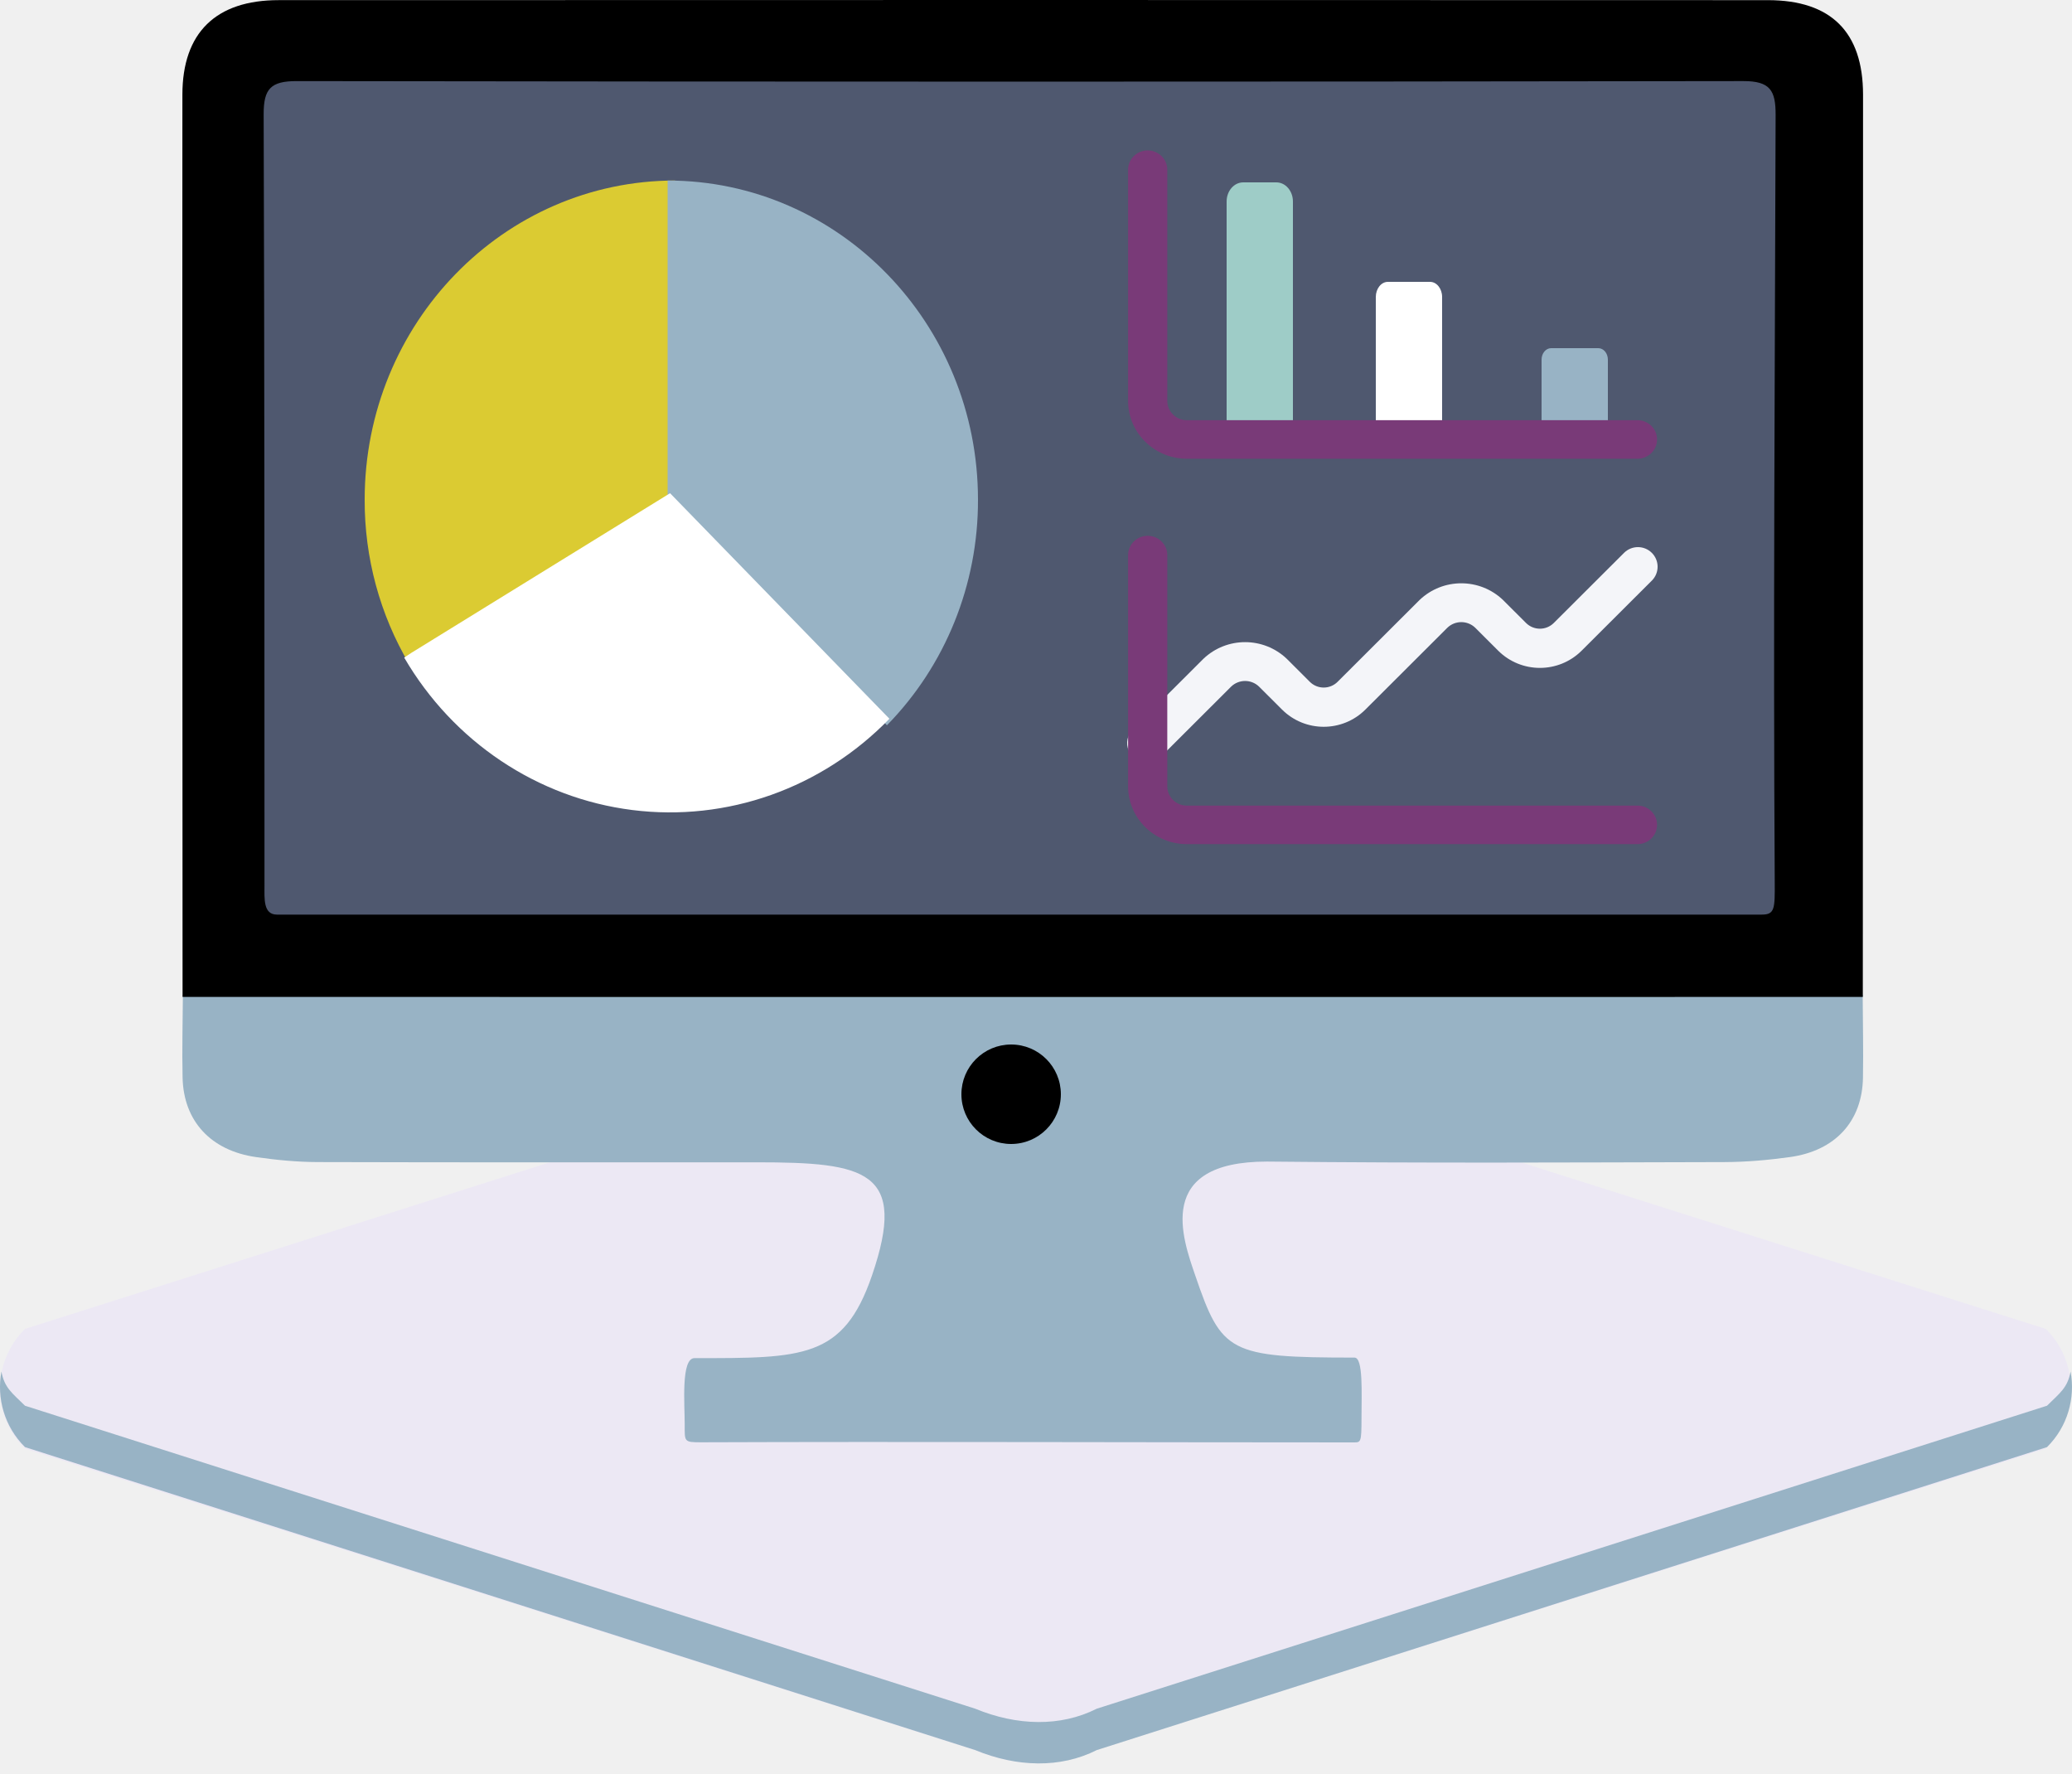
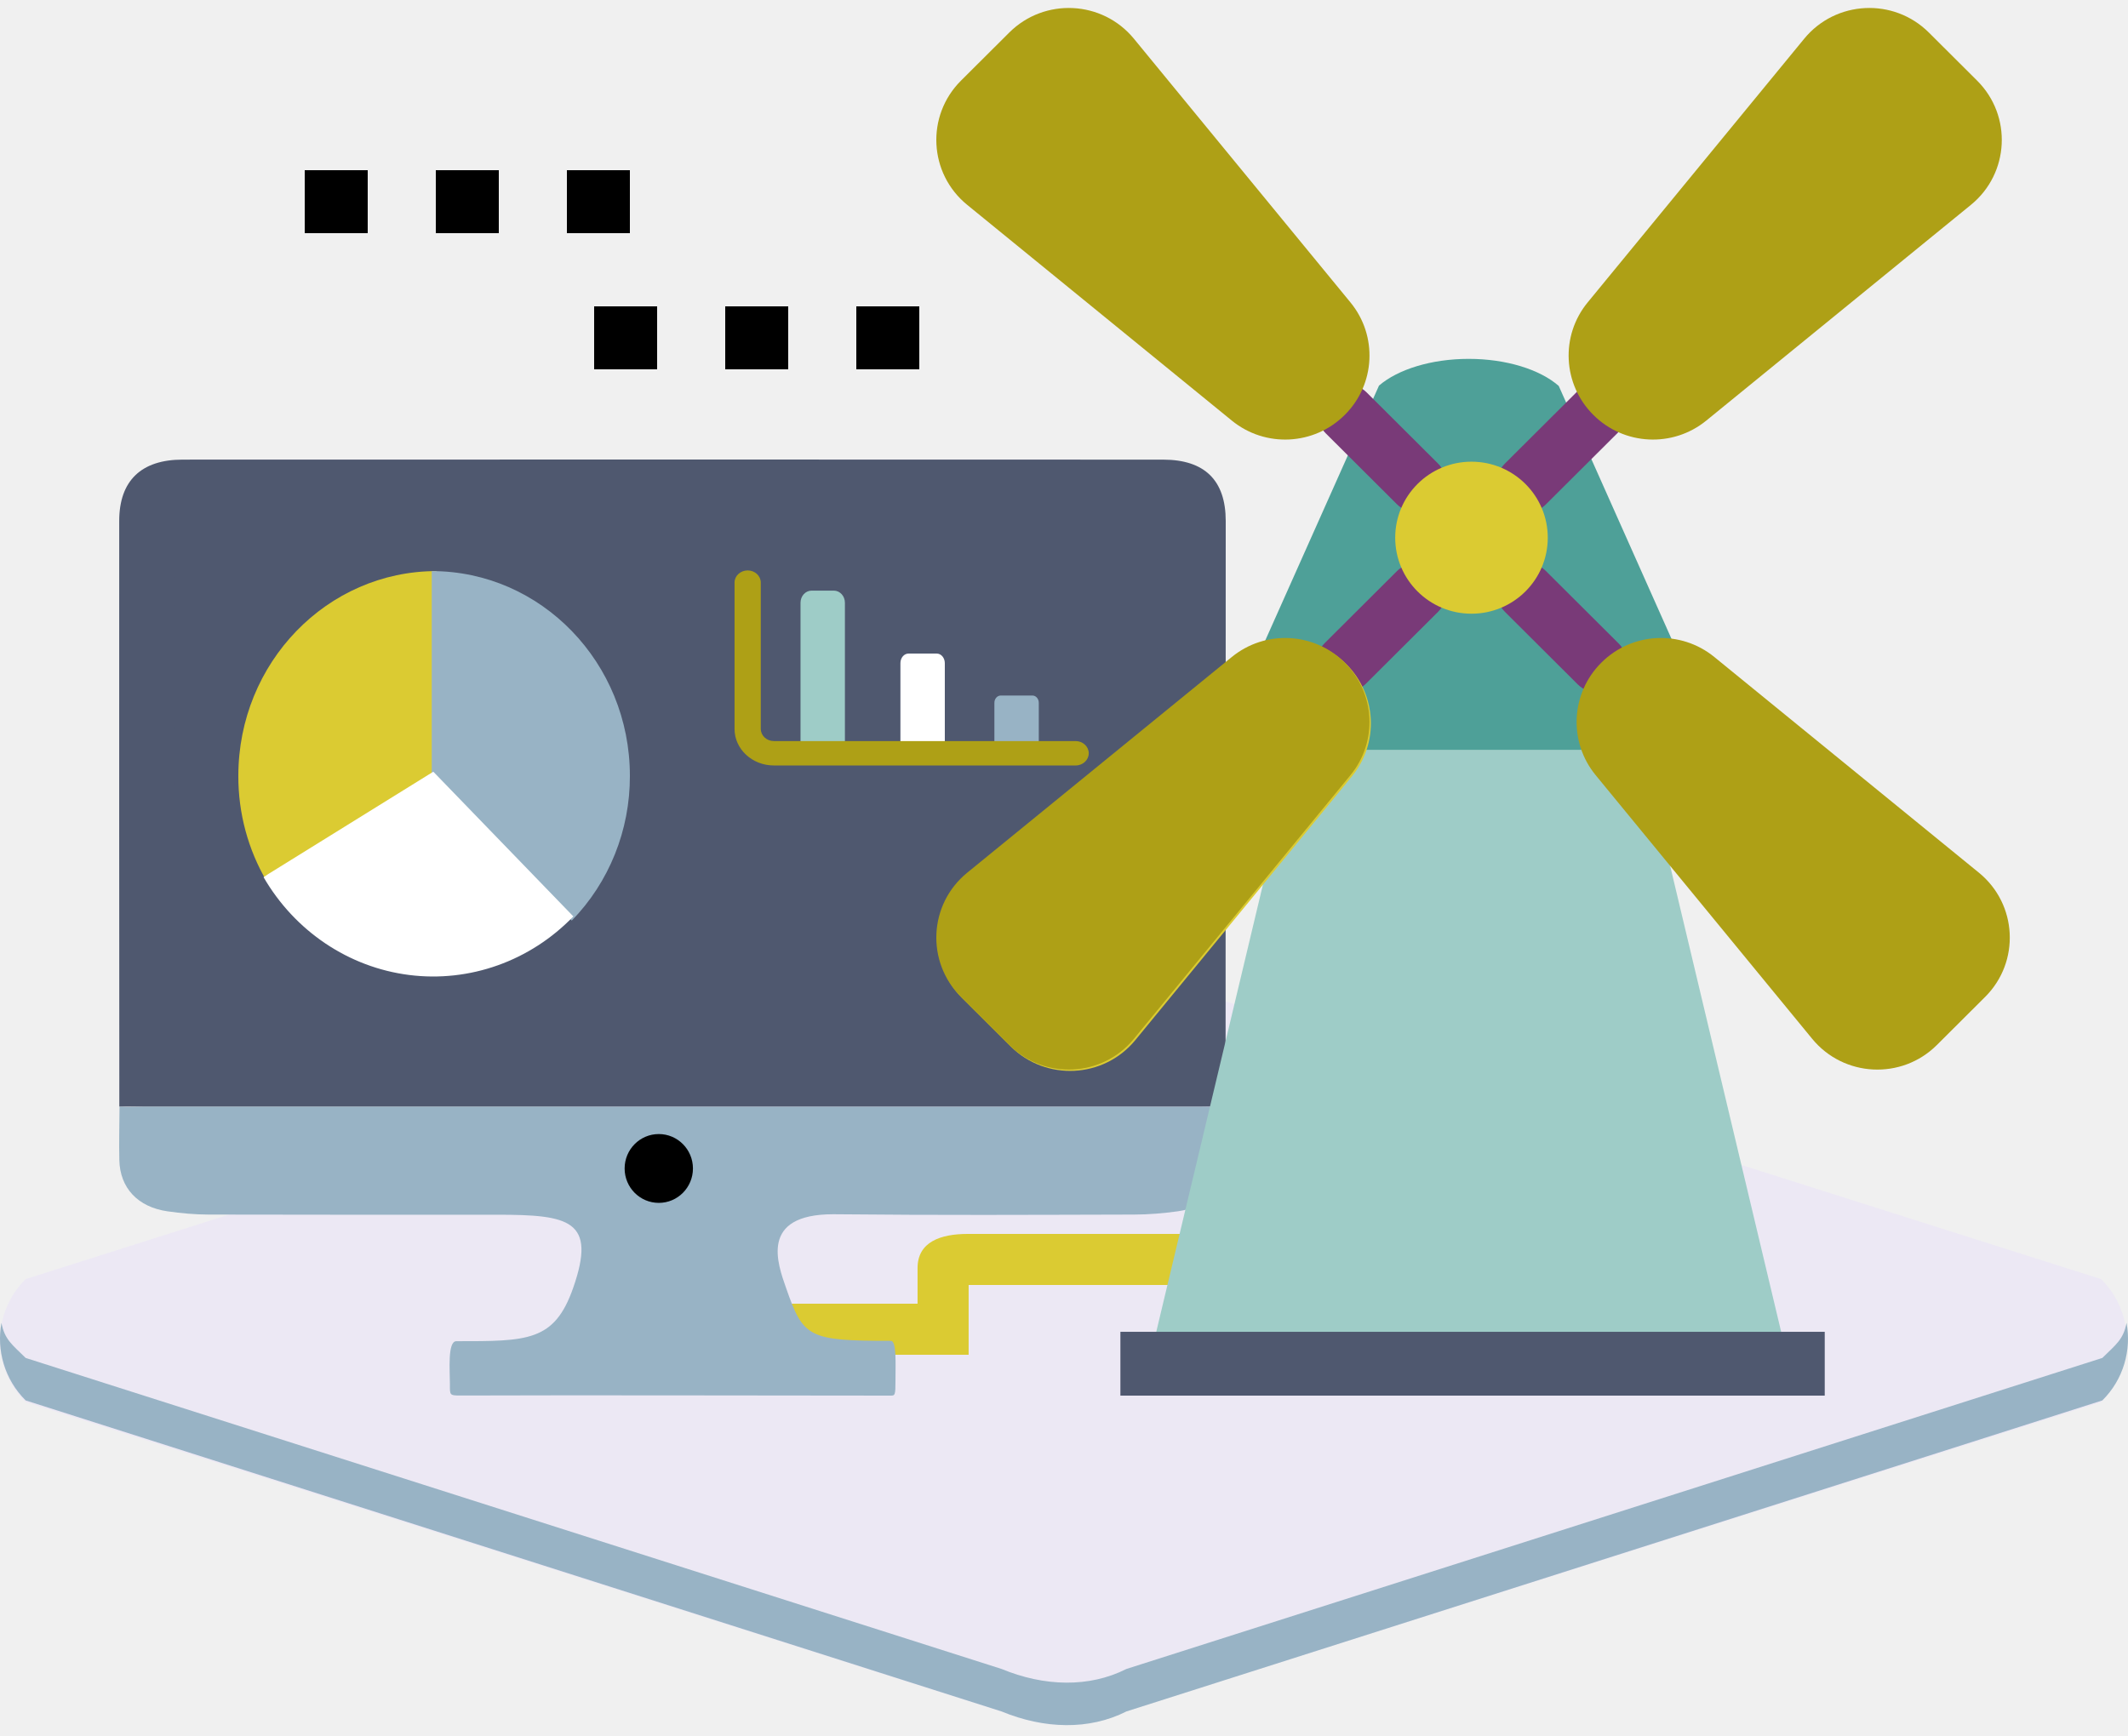
- <svg xmlns="http://www.w3.org/2000/svg" width="125px" height="107px" viewBox="0 0 125 107" version="1.1">
-   <defs />
+ <svg xmlns="http://www.w3.org/2000/svg" width="125px" height="102px" viewBox="0 0 125 102" version="1.1">
  <g id="Welcome" stroke="none" stroke-width="1" fill="none" fill-rule="evenodd">
-     <g id="Desktop-2.1-products" transform="translate(-353, -1307)">
-       <g id="icon_protal" transform="translate(353, 1307)">
-         <g id="floor" transform="translate(0, 61)" fill-rule="evenodd">
+     <g id="Desktop-3.1-Get-Started" transform="translate(-336, -1037)">
+       <g id="Group-32" transform="translate(336, 1037)">
+         <g id="floor" transform="translate(0, 56)">
          <path d="M66.128,0.972 C64.078,0.418 60.967,0.274 58.8,0.972 L1.511,19.152 C-0.504,21.14 -0.504,24.392 1.511,26.38 L58.8,44.56 C61.306,45.592 63.942,45.663 66.128,44.56 L123.416,26.38 C125.432,24.392 125.432,21.14 123.416,19.152 L66.128,0.972 Z" id="Fill-1" fill="#ECE8F4" />
          <path d="M66.166,42.061 C63.98,43.169 61.342,43.098 58.834,42.061 L1.508,23.787 C0.738,23.024 0.266,22.714 0.085,21.722 C-0.209,23.328 0.261,25.047 1.508,26.283 L58.834,44.557 C61.342,45.593 63.98,45.665 66.166,44.557 L123.492,26.283 C124.739,25.047 125.209,23.328 124.915,21.722 C124.734,22.714 124.262,23.024 123.492,23.787 L66.166,42.061 Z" id="Fill-4" fill="#98B3C5" />
        </g>
-         <g id="portal-icon" transform="translate(11, 0)">
-           <path d="M101.389,65 C101.346,67.626 99.725,69.409 96.985,69.789 C95.674,69.972 94.341,70.088 93.017,70.092 C83.093,70.116 75.354,70.161 65.431,70.061 C58.618,70.061 60.353,74.727 61.109,76.936 C62.7,81.586 63.134,81.884 70.714,81.884 C71.251,81.884 71.137,84.042 71.137,85.534 C71.137,87 71.098,87 70.67,87 C58.451,87 43.498,86.946 31.277,86.993 C30.254,86.993 30.307,86.948 30.307,85.934 C30.307,84.678 30.076,81.917 30.896,81.917 C37.417,81.917 39.88,81.962 41.604,76.936 C43.775,70.608 41.244,70.105 34.622,70.105 C25.808,70.105 16.995,70.117 8.182,70.091 C6.932,70.088 5.673,69.968 4.436,69.789 C1.708,69.394 0.071,67.61 0.015,64.993 C-0.023,63.277 0.024,61.718 0.033,60 C0.843,60.055 1.652,60 2.462,60 C34.622,60.008 66.782,60.008 98.943,60.001 C99.752,60.001 100.563,60.054 101.372,60.001 C101.38,61.718 101.418,63.283 101.389,65 Z" id="Fill-3" fill="#98B3C5" fill-rule="evenodd" />
-           <path d="M0.014,60.13 C0.008,42.042 -0.007,23.791 0.004,5.702 C0.007,1.976 2.02,0.009 5.808,0.008 C35.757,-0.003 65.706,-0.002 95.655,0.009 C99.469,0.011 101.393,1.938 101.394,5.709 C101.396,23.797 101.386,42.042 101.38,60.131 C101.38,60.139 0.004,60.131 0.014,60.13 Z" id="Fill-5" fill="#000000" fill-rule="evenodd" />
-           <path d="M95.288,55.165 C96.065,55.165 96.076,54.807 96.067,53.253 C95.972,37.813 96.076,22.372 96.12,6.932 C96.124,5.458 95.793,4.889 94.172,4.891 C65.08,4.936 35.989,4.934 6.896,4.892 C5.336,4.89 4.901,5.355 4.906,6.891 C4.957,22.404 4.956,37.918 4.956,53.431 C4.956,54.201 4.875,55.165 5.706,55.165 C35.567,55.165 65.428,55.165 95.288,55.165 Z" id="Path" fill="#4F586F" fill-rule="evenodd" />
-           <path d="M29.724,10.889 L29.724,30.14 L14.121,39.766 L13.684,40.055 C11.917,37.068 10.988,33.636 11,30.14 C11,19.508 19.383,10.889 29.724,10.889 Z" id="Shape" fill="#DBCB32" fill-rule="nonzero" />
-           <path d="M48,30.14 C48.015,35.248 46.036,40.149 42.507,43.745 L29.276,30.14 L29.276,10.889 C39.617,10.889 48,19.508 48,30.14 Z" id="Shape" fill="#98B3C5" fill-rule="nonzero" />
-           <path d="M42.656,43.352 C38.587,47.547 32.863,49.578 27.143,48.857 C21.424,48.136 16.347,44.744 13.384,39.662 L13.821,39.374 L29.424,29.748 L42.656,43.352 Z" id="Shape" fill="#FFFFFF" fill-rule="nonzero" />
-           <path d="M53,66 C53,67.657 51.657,69 50,69 C48.343,69 47,67.657 47,66 C47,64.343 48.343,63 50,63 C51.657,63 53,64.343 53,66" id="Fill-8" fill="#000000" fill-rule="evenodd" />
-           <g id="home" stroke-width="1" fill-rule="evenodd" transform="translate(57, 9)">
-             <path d="M7,2 L9,2 C9.552,2 10,2.517 10,3.154 L10,17 L6,17 L6,3.154 C6,2.517 6.448,2 7,2 Z" id="Shape" fill="#9ECCC7" fill-rule="nonzero" />
-             <path d="M15.73,8 L18.27,8 C18.673,8 19,8.409 19,8.912 L19,18 L15,18 L15,8.913 C15,8.409 15.327,8 15.73,8 Z" id="Shape" fill="#FFFFFF" fill-rule="nonzero" />
-             <path d="M25.577,12 L28.423,12 C28.742,12 29,12.31 29,12.692 L29,18 L25,18 L25,12.692 C25,12.31 25.258,12 25.577,12 Z" id="Shape" fill="#98B3C5" fill-rule="nonzero" />
-             <path d="M1.186,37 C0.706,37 0.274,36.712 0.09,36.269 C-0.093,35.827 0.008,35.319 0.347,34.98 L4.599,30.737 C6.007,29.396 8.222,29.396 9.63,30.737 L11.019,32.124 C11.482,32.586 12.232,32.586 12.695,32.124 L17.642,27.187 C19.05,25.847 21.265,25.847 22.672,27.187 L24.062,28.574 C24.525,29.036 25.275,29.036 25.738,28.574 L29.99,24.332 C30.456,23.884 31.195,23.89 31.653,24.347 C32.11,24.803 32.117,25.541 31.667,26.005 L27.415,30.248 C26.024,31.63 23.776,31.63 22.385,30.248 L20.996,28.861 C20.527,28.412 19.787,28.412 19.319,28.861 L14.372,33.797 C12.983,35.183 10.731,35.183 9.342,33.797 L7.952,32.41 C7.484,31.962 6.744,31.962 6.276,32.41 L2.024,36.653 C1.802,36.875 1.5,37 1.186,37 Z" id="Shape" fill="#F4F5F9" fill-rule="nonzero" />
-             <g id="Group" fill="#793A78" fill-rule="nonzero">
-               <path d="M30.786,18.669 L3.601,18.669 C1.643,18.669 0.056,17.108 0.056,15.182 L0.056,1.235 C0.056,0.593 0.585,0.073 1.238,0.073 C1.89,0.073 2.42,0.593 2.42,1.235 L2.42,15.182 C2.42,15.824 2.949,16.344 3.602,16.344 L30.786,16.344 C31.439,16.344 31.968,16.865 31.968,17.507 C31.968,18.149 31.439,18.669 30.786,18.669 Z" id="Shape" />
-               <path d="M30.786,41.914 L3.601,41.914 C1.643,41.914 0.056,40.353 0.056,38.427 L0.056,24.48 C0.056,23.838 0.585,23.318 1.238,23.318 C1.89,23.318 2.42,23.838 2.42,24.48 L2.42,38.427 C2.42,39.069 2.949,39.59 3.602,39.59 L30.786,39.59 C31.439,39.59 31.968,40.11 31.968,40.752 C31.968,41.394 31.439,41.914 30.786,41.914 Z" id="Shape" />
+         <path d="M94.398,76.6 L94.398,79.6 L56.845,79.6 C55.245,79.6 53.898,79.129 53.898,77.594 L53.898,75.5 L42,75.5 L42,72.5 L56.898,72.5 L56.898,76.6 L94.398,76.6 Z" id="Stroke-3" fill="#DBCB32" fill-rule="nonzero" transform="translate(68.1989, 76.05) scale(1, -1) translate(-68.1989, -76.05) " />
+         <g id="Group-9" transform="translate(35.5, 16) rotate(-270) translate(-35.5, -16) translate(29.5, -2.5)" fill="#000000">
+           <g id="Group-2" transform="translate(-0, 17)">
+             <polygon id="Fill-38" points="0 3.7 3.7 3.7 3.7 0 0 0" />
+             <polygon id="Fill-39" points="0 11.4 3.7 11.4 3.7 7.7 0 7.7" />
+             <polygon id="Fill-40" points="0 19.1 3.7 19.1 3.7 15.4 0 15.4" />
+           </g>
+           <g id="Group-2" transform="translate(8, -0)">
+             <polygon id="Fill-38" points="0 3.7 3.7 3.7 3.7 0 0 0" />
+             <polygon id="Fill-39" points="0 11.4 3.7 11.4 3.7 7.7 0 7.7" />
+             <polygon id="Fill-40" points="0 19.1 3.7 19.1 3.7 15.4 0 15.4" />
+           </g>
+         </g>
+         <g id="Group-21" transform="translate(7, 27)">
+           <g id="Group-17">
+             <path d="M64.993,41.16 C64.965,42.812 63.926,43.934 62.17,44.173 C61.329,44.288 60.475,44.361 59.627,44.363 C53.265,44.379 48.304,44.407 41.943,44.344 C37.575,44.344 38.688,47.28 39.172,48.669 C40.192,51.594 40.471,51.782 45.33,51.782 C45.674,51.782 45.601,53.139 45.601,54.078 C45.601,55 45.576,55 45.302,55 C37.469,55 27.883,54.966 20.05,54.995 C19.394,54.995 19.428,54.967 19.428,54.329 C19.428,53.539 19.279,51.803 19.805,51.803 C23.985,51.803 25.564,51.83 26.669,48.669 C28.061,44.688 26.438,44.372 22.193,44.372 C16.544,44.372 10.894,44.379 5.245,44.363 C4.444,44.361 3.636,44.286 2.844,44.173 C1.095,43.924 0.046,42.802 0.009,41.156 C-0.015,40.076 0.015,39.095 0.021,38.015 C0.54,38.05 1.059,38.015 1.578,38.015 C22.194,38.02 42.809,38.02 63.425,38.015 C63.944,38.015 64.463,38.049 64.982,38.015 C64.987,39.096 65.012,40.08 64.993,41.16 Z" id="Fill-3" fill="#98B3C5" />
+             <path d="M0.009,38.012 C0.005,26.578 -0.005,15.04 0.003,3.605 C0.004,1.249 1.295,0.006 3.723,0.005 C22.923,-0.002 42.122,-0.002 61.321,0.006 C63.766,0.007 64.999,1.225 65,3.609 C65.001,15.044 64.995,26.578 64.991,38.013 C64.991,38.017 0.003,38.013 0.009,38.012 Z" id="Fill-5" fill="#4F586F" />
+             <path d="M60.461,35.588 C60.953,35.588 60.96,35.364 60.954,34.388 C60.894,24.701 60.96,15.013 60.988,5.325 C60.99,4.399 60.78,4.042 59.754,4.044 C41.326,4.072 22.899,4.071 4.471,4.045 C3.483,4.043 3.207,4.335 3.21,5.299 C3.242,15.032 3.241,24.767 3.241,34.5 C3.241,34.983 3.19,35.588 3.717,35.588 C22.631,35.588 41.546,35.588 60.461,35.588 Z" id="Path" fill="#4F586F" />
+             <path d="M33.704,41.654 C33.704,42.771 32.806,43.676 31.698,43.676 C30.589,43.676 29.691,42.771 29.691,41.654 C29.691,40.538 30.589,39.632 31.698,39.632 C32.806,39.632 33.704,40.538 33.704,41.654" id="Fill-8" fill="#000000" />
+             <g id="home" transform="translate(36.11111, 6.470588)" fill-rule="nonzero">
+               <path d="M4.564,1.232 L5.868,1.232 C6.228,1.232 6.52,1.551 6.52,1.944 L6.52,10.476 L3.912,10.476 L3.912,1.943 C3.912,1.551 4.204,1.232 4.564,1.232 Z" id="Shape" fill="#9ECCC7" />
+               <path d="M10.256,4.93 L11.912,4.93 C12.175,4.93 12.388,5.182 12.388,5.492 L12.388,11.092 L9.78,11.092 L9.78,5.492 C9.78,5.182 9.993,4.93 10.256,4.93 Z" id="Shape" fill="#FFFFFF" />
+               <path d="M15.676,7.395 L17.532,7.395 C17.74,7.395 17.908,7.586 17.908,7.822 L17.908,11.092 L15.3,11.092 L15.3,7.822 C15.3,7.586 15.469,7.395 15.676,7.395 Z" id="Shape" fill="#98B3C5" />
+               <g id="Group" fill="#AEA016">
+                 <path d="M20.073,11.505 L2.348,11.505 C1.071,11.505 0.036,10.543 0.036,9.356 L0.036,0.761 C0.036,0.366 0.381,0.045 0.807,0.045 C1.233,0.045 1.578,0.366 1.578,0.761 L1.578,9.356 C1.578,9.751 1.923,10.072 2.348,10.072 L20.073,10.072 C20.498,10.072 20.843,10.393 20.843,10.788 C20.843,11.184 20.498,11.505 20.073,11.505 Z" id="Shape" />
+               </g>
            </g>
+           </g>
+           <g id="Shape" transform="translate(7, 6)" fill-rule="nonzero">
+             <path d="M11.64,0.555 L11.64,12.588 L1.94,18.604 L1.668,18.784 C0.57,16.917 -0.007,14.773 7.15891164e-05,12.588 C0,5.942 5.211,0.555 11.64,0.555 Z" fill="#DBCB32" />
+             <path d="M23,12.588 C23.009,15.78 21.779,18.843 19.586,21.09 L11.361,12.588 L11.361,0.555 C17.789,0.556 23,5.943 23,12.588 Z" fill="#98B3C5" />
+             <path d="M19.678,20.845 C17.148,23.467 13.591,24.736 10.035,24.286 C6.48,23.835 3.324,21.715 1.482,18.539 L1.753,18.359 L11.453,12.342 L19.678,20.845 Z" fill="#FFFFFF" />
+           </g>
+         </g>
+         <g id="Group-8" transform="translate(55, 0)">
+           <g transform="translate(0, 0.468571)">
+             <path d="M49.852,78.73 L12.694,78.73 L24.666,28.521 C26.056,26.279 28.524,24.834 31.271,24.834 L31.275,24.834 C34.037,24.834 36.518,26.296 37.903,28.561 L49.852,78.73 Z" id="path-1_72_" fill="#9ECCC7" />
+             <path d="M46.091,43.587 L16.455,43.587 L26.003,22.188 C27.112,21.233 29.081,20.617 31.271,20.617 L31.274,20.617 C33.478,20.617 35.456,21.24 36.561,22.206 L46.091,43.587 Z" id="path-1_72_" fill="#4EA098" />
+             <rect id="Rectangle" fill="#4F586F" fill-rule="nonzero" x="10.813" y="77.783" width="41.373" height="3.749" />
+             <path d="M28.268,29.664 C27.833,29.664 27.397,29.498 27.065,29.167 L22.869,24.986 C22.205,24.324 22.205,23.25 22.869,22.587 C23.534,21.924 24.611,21.924 25.276,22.587 L29.472,26.768 C30.137,27.431 30.137,28.505 29.472,29.167 C29.139,29.498 28.704,29.664 28.268,29.664 Z" id="path-6_68_" fill="#793A78" />
+             <path d="M38.879,40.239 C38.444,40.239 38.008,40.073 37.676,39.741 L33.4,35.481 C32.735,34.819 32.735,33.744 33.4,33.082 C34.065,32.419 35.142,32.419 35.807,33.082 L40.083,37.342 C40.748,38.004 40.748,39.079 40.083,39.741 C39.751,40.073 39.315,40.239 38.879,40.239 Z" id="path-7_67_" fill="#793A78" />
+             <path d="M34.603,29.665 C34.167,29.665 33.731,29.499 33.399,29.168 C32.734,28.505 32.734,27.432 33.399,26.769 L37.639,22.544 C38.304,21.881 39.381,21.881 40.046,22.544 C40.71,23.207 40.71,24.28 40.046,24.943 L35.806,29.168 C35.474,29.499 35.038,29.665 34.603,29.665 Z" id="path-8_51_" fill="#793A78" />
+             <path d="M24.024,40.208 C23.588,40.208 23.153,40.042 22.82,39.71 C22.155,39.049 22.155,37.975 22.82,37.312 L27.065,33.081 C27.73,32.418 28.807,32.418 29.472,33.081 C30.137,33.743 30.137,34.817 29.472,35.48 L25.227,39.71 C24.895,40.042 24.459,40.208 24.024,40.208 Z" id="path-9_44_" fill="#793A78" />
+             <path d="M35.917,31.124 C35.917,33.591 33.911,35.59 31.436,35.59 C28.961,35.59 26.955,33.591 26.955,31.124 C26.955,28.658 28.961,26.658 31.436,26.658 C33.911,26.658 35.917,28.658 35.917,31.124 Z" id="path-10_40_" fill="#DBCB32" />
+             <path d="M11.607,1.807 C9.755,-0.449 6.353,-0.618 4.284,1.444 L1.448,4.27 C-0.62,6.332 -0.451,9.722 1.814,11.568 L17.36,24.245 C19.326,25.848 22.191,25.705 23.987,23.915 L23.997,23.905 C25.793,22.116 25.936,19.26 24.327,17.3 L11.607,1.807 Z" id="path-11_33_" fill="#AEA016" />
+             <path d="M24.068,38.538 C22.272,36.748 19.407,36.605 17.441,38.208 L1.895,50.885 C-0.37,52.731 -0.539,56.121 1.529,58.183 L4.365,61.01 C6.434,63.071 9.836,62.902 11.688,60.645 L24.408,45.152 C26.017,43.193 25.874,40.337 24.078,38.547 L24.068,38.538 Z" id="path-15_19_" fill="#DBCB32" />
+             <path d="M23.987,38.46 C22.191,36.67 19.326,36.528 17.36,38.131 L1.814,50.808 C-0.451,52.654 -0.62,56.044 1.448,58.106 L4.284,60.933 C6.353,62.994 9.755,62.825 11.607,60.568 L24.327,45.075 C25.936,43.116 25.793,40.26 23.997,38.47 L23.987,38.46 Z" id="path-15_19_" fill="#AEA016" />
+             <path d="M61.129,1.443 C59.333,-0.347 56.468,-0.489 54.501,1.114 L38.955,13.791 C36.691,15.637 36.522,19.027 38.59,21.089 L41.426,23.915 C43.495,25.977 46.897,25.808 48.749,23.551 L61.469,8.058 C63.077,6.098 62.934,3.243 61.139,1.453 L61.129,1.443 Z" id="path-15_19_" fill="#AEA016" transform="translate(49.86418, 12.67926) rotate(-180) translate(-49.86418, -12.67926) " />
+             <path d="M45.697,38.131 C43.731,36.528 40.866,36.67 39.07,38.46 L39.06,38.47 C37.264,40.26 37.121,43.116 38.729,45.075 L51.449,60.568 C53.302,62.825 56.704,62.994 58.772,60.933 L61.608,58.106 C63.677,56.044 63.507,52.654 61.243,50.808 L45.697,38.131 Z" id="path-17_13_" fill="#AEA016" />
          </g>
        </g>
      </g>
    </g>
  </g>
</svg>
